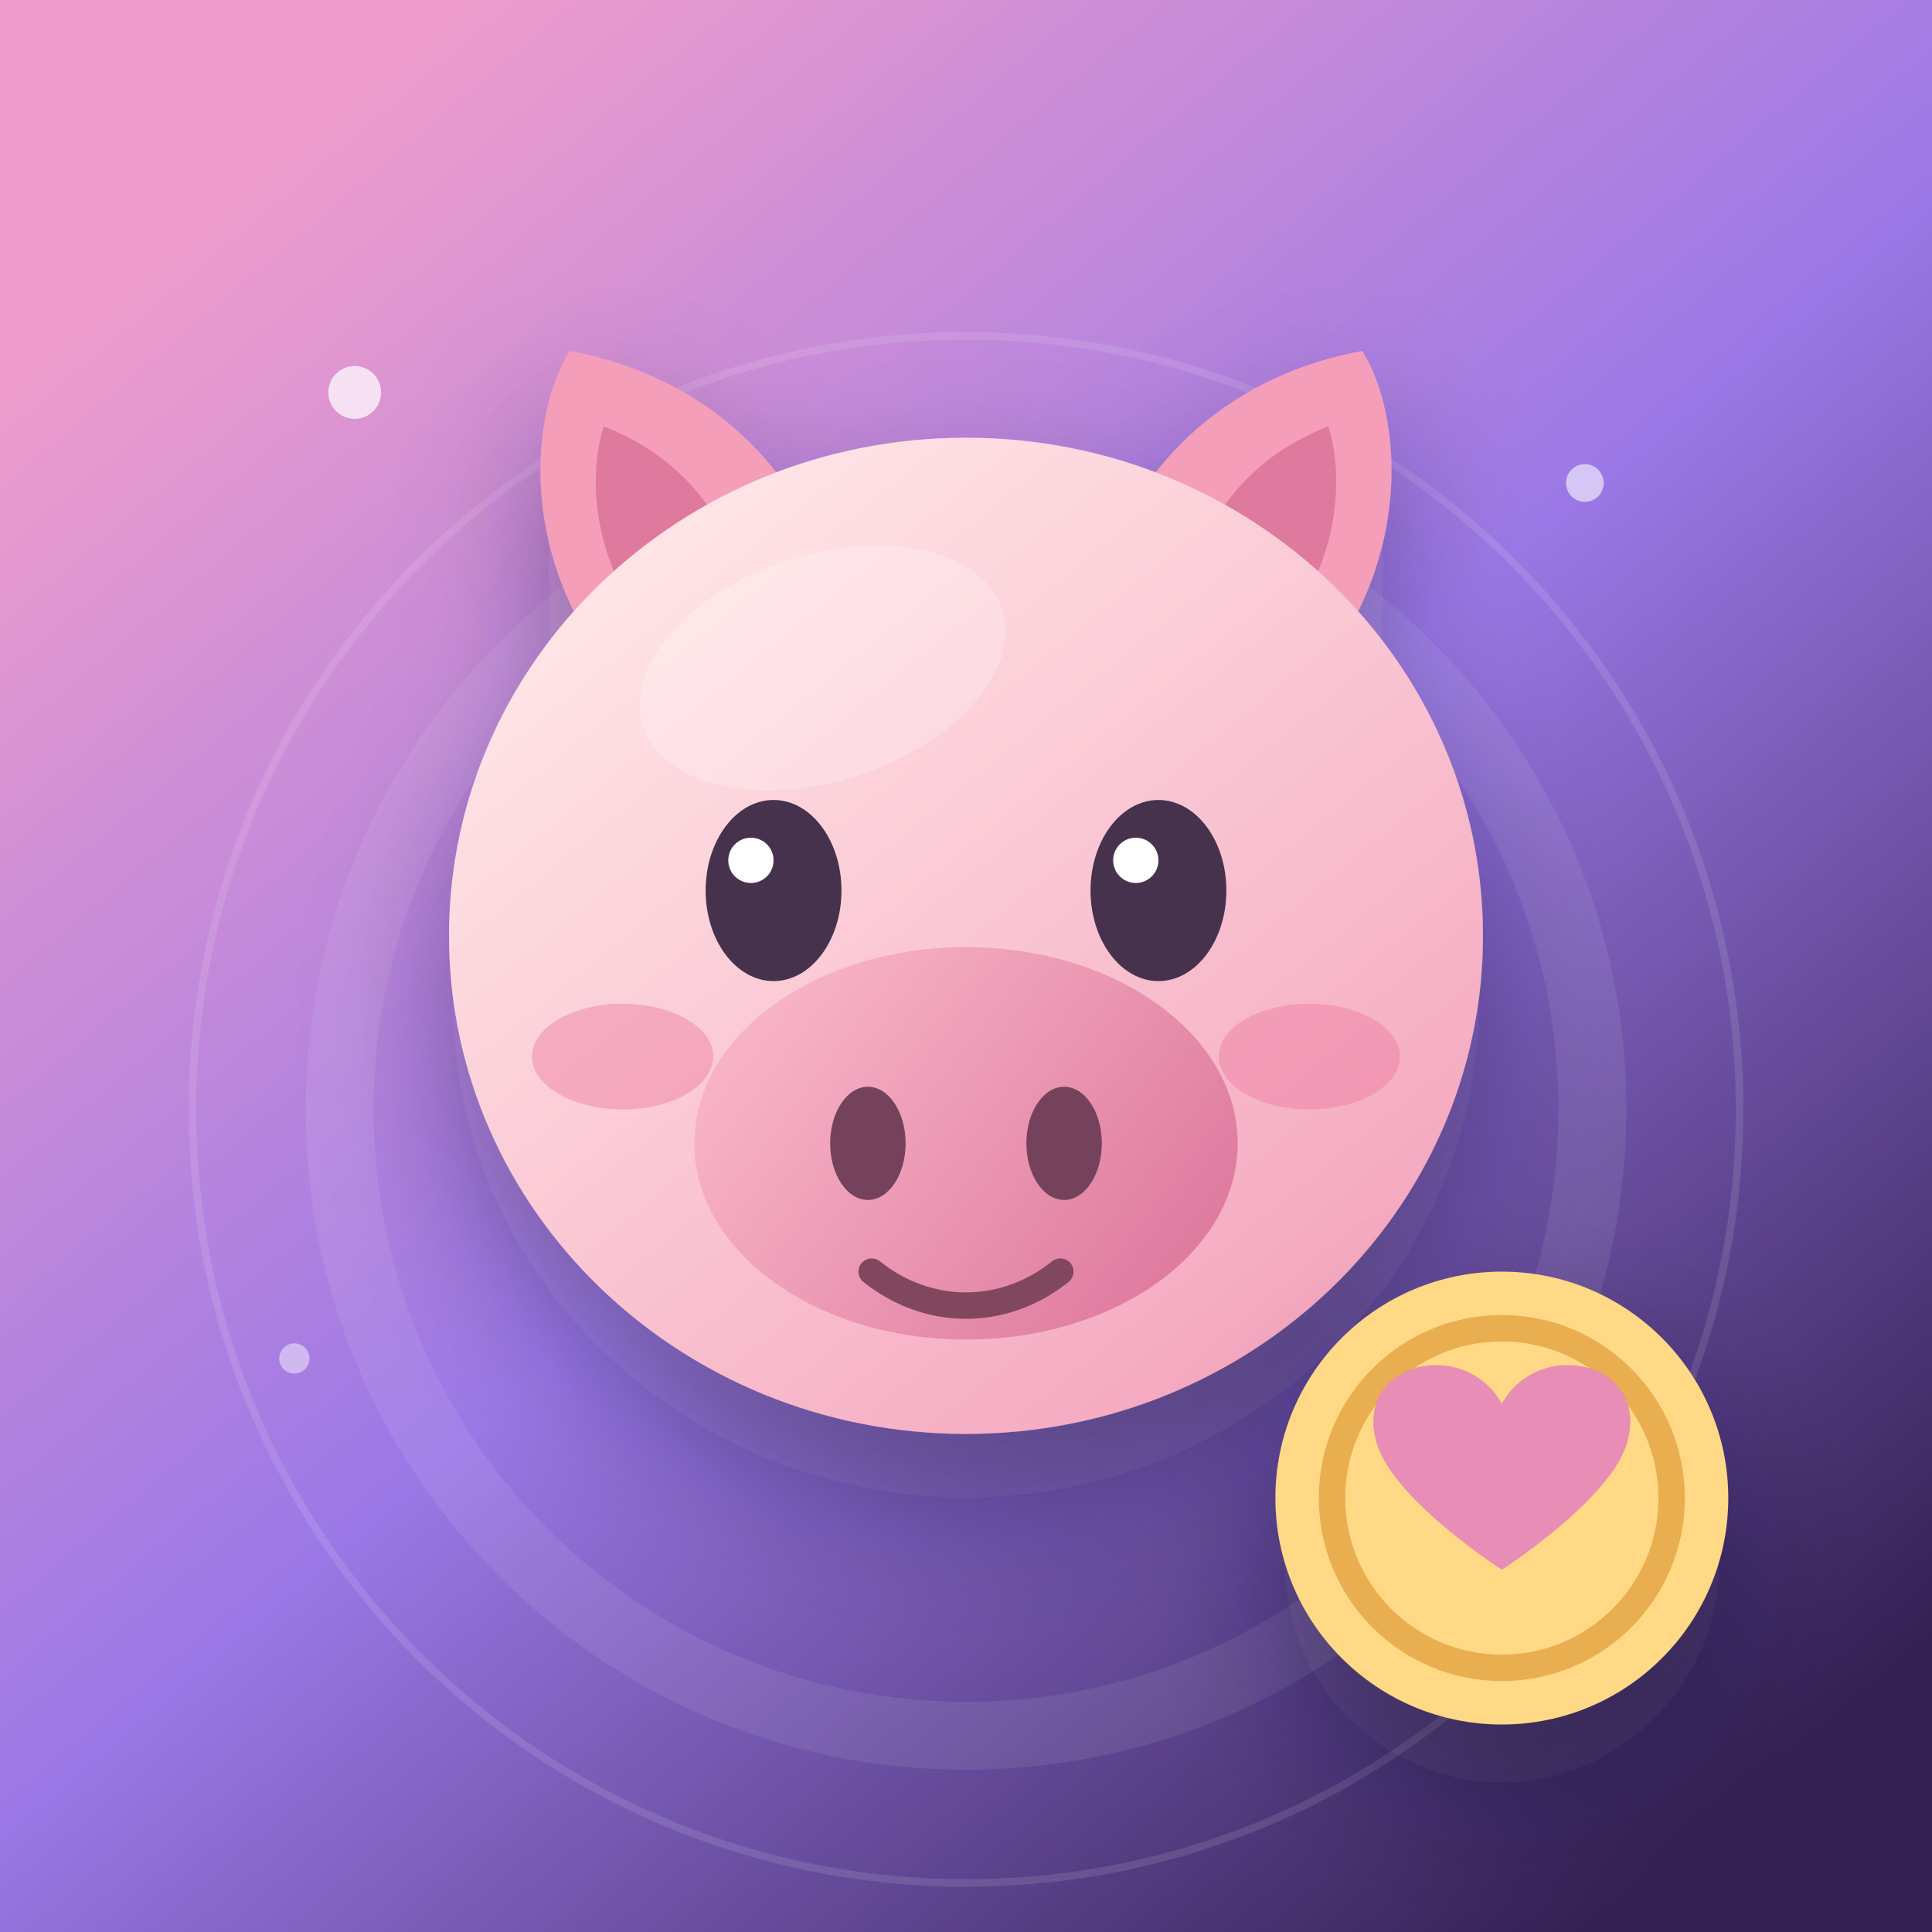
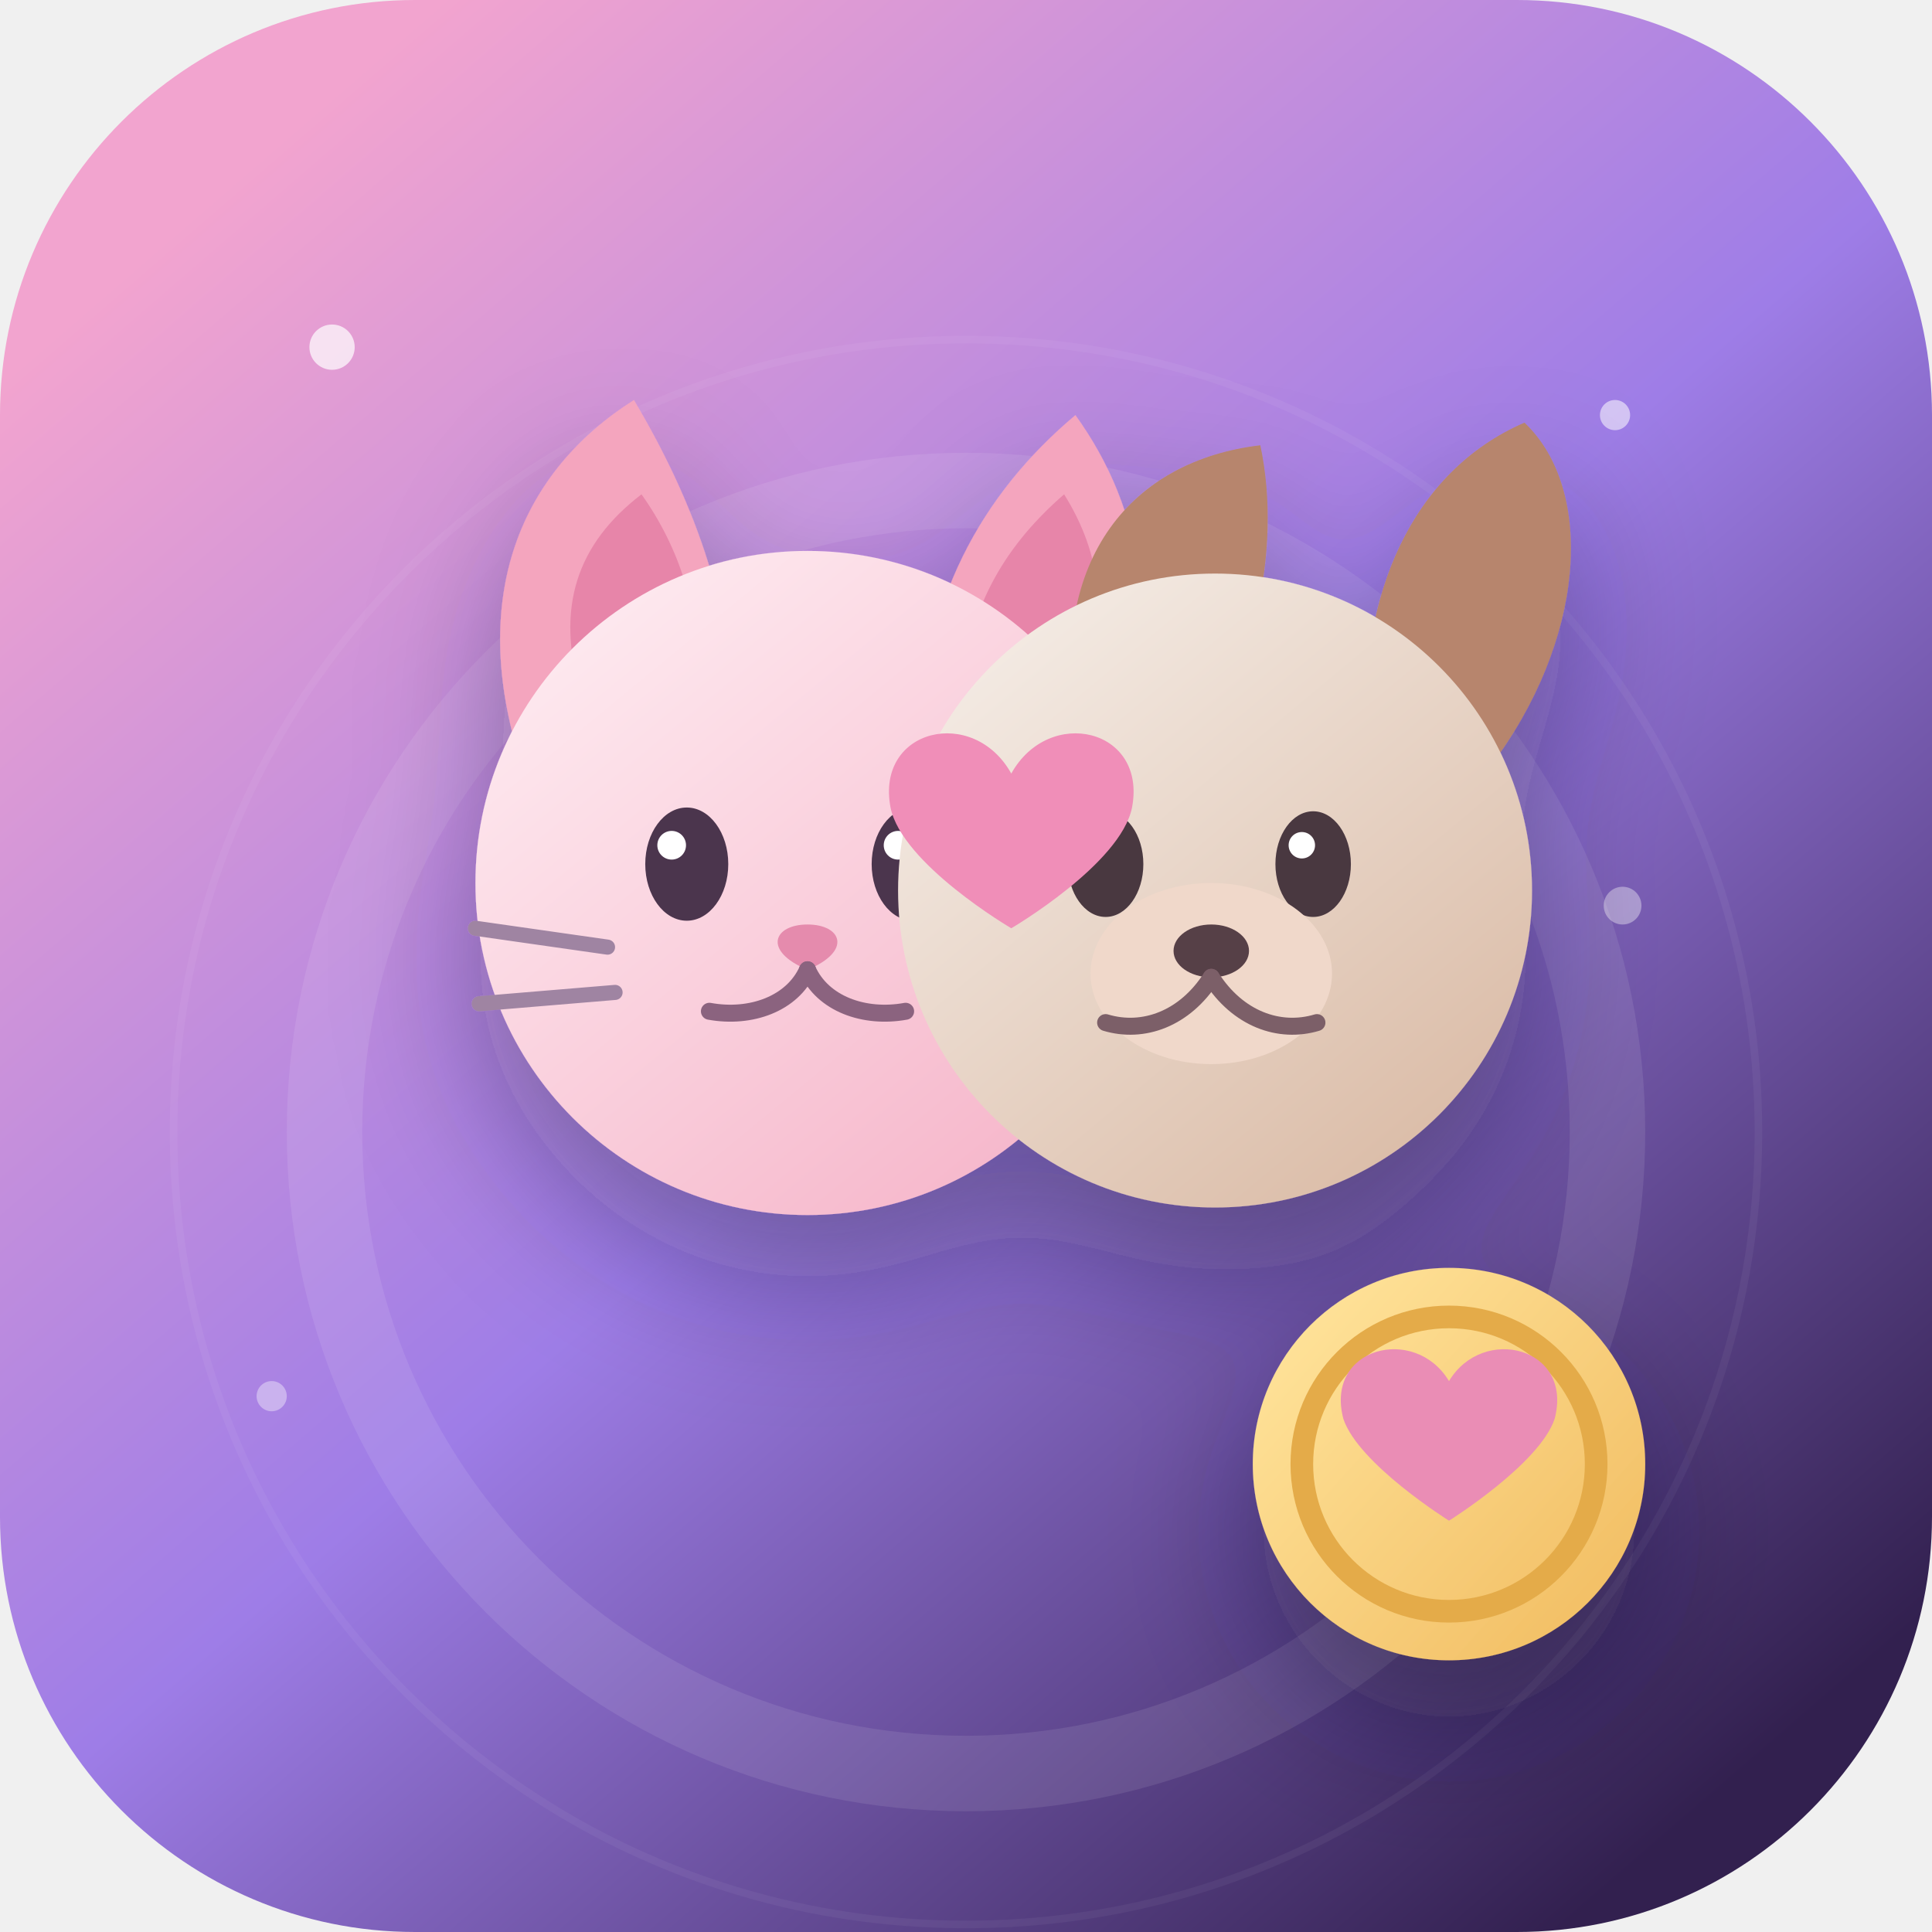
<svg xmlns="http://www.w3.org/2000/svg" viewBox="0 0 512 512">
  <defs>
-     <linearGradient id="background" x1="70" y1="40" x2="450" y2="490" gradientUnits="userSpaceOnUse">
-       <stop offset="0" stop-color="#ef9dcc" />
-       <stop offset="0.5" stop-color="#9b78e6" />
-       <stop offset="1" stop-color="#332052" />
+     <linearGradient id="bg" x1="70" y1="40" x2="450" y2="480" gradientUnits="userSpaceOnUse">
+       <stop offset="0" stop-color="#f2a4cf" />
+       <stop offset="0.5" stop-color="#9e7de7" />
+       <stop offset="1" stop-color="#32204f" />
    </linearGradient>
-     <linearGradient id="face" x1="170" y1="150" x2="350" y2="370" gradientUnits="userSpaceOnUse">
-       <stop offset="0" stop-color="#ffe4e6" />
-       <stop offset="1" stop-color="#f4a4bd" />
+     <linearGradient id="coin" x1="330" y1="360" x2="430" y2="450" gradientUnits="userSpaceOnUse">
+       <stop offset="0" stop-color="#ffe39a" />
+       <stop offset="1" stop-color="#f0b95c" />
    </linearGradient>
-     <linearGradient id="snout" x1="205" y1="270" x2="310" y2="350" gradientUnits="userSpaceOnUse">
-       <stop offset="0" stop-color="#f7b2c6" />
-       <stop offset="1" stop-color="#de789d" />
+     <linearGradient id="catFace" x1="120" y1="150" x2="260" y2="320" gradientUnits="userSpaceOnUse">
+       <stop offset="0" stop-color="#fff1f5" />
+       <stop offset="1" stop-color="#f6b7cb" />
+     </linearGradient>
+     <linearGradient id="dogFace" x1="245" y1="150" x2="395" y2="330" gradientUnits="userSpaceOnUse">
+       <stop offset="0" stop-color="#f7f1ec" />
+       <stop offset="1" stop-color="#d7b59e" />
    </linearGradient>
    <filter id="shadow" x="-30%" y="-30%" width="160%" height="170%">
-       <feDropShadow dx="0" dy="18" stdDeviation="18" flood-color="#211332" flood-opacity="0.34" />
+       <feDropShadow dx="0" dy="18" stdDeviation="18" flood-color="#201332" flood-opacity="0.34" />
    </filter>
  </defs>
-   <rect width="512" height="512" fill="url(#background)" />
-   <circle cx="256" cy="294" r="205" fill="none" stroke="#ffffff" stroke-opacity="0.11" stroke-width="2" />
-   <circle cx="256" cy="294" r="166" fill="none" stroke="#ffffff" stroke-opacity="0.08" stroke-width="18" />
-   <circle cx="94" cy="104" r="7" fill="#ffffff" fill-opacity="0.72" />
-   <circle cx="420" cy="128" r="5" fill="#ffffff" fill-opacity="0.58" />
-   <circle cx="78" cy="360" r="4" fill="#ffffff" fill-opacity="0.46" />
+   <rect width="512" height="512" rx="110" fill="url(#bg)" />
+   <circle cx="256" cy="300" r="170" fill="none" stroke="#ffffff" stroke-opacity="0.09" stroke-width="20" />
+   <circle cx="256" cy="300" r="210" fill="none" stroke="#ffffff" stroke-opacity="0.05" stroke-width="2" />
+   <circle cx="88" cy="92" r="6" fill="#ffffff" fill-opacity="0.7" />
+   <circle cx="428" cy="110" r="4" fill="#ffffff" fill-opacity="0.55" />
+   <circle cx="430" cy="240" r="5" fill="#ffffff" fill-opacity="0.38" />
+   <circle cx="72" cy="370" r="4" fill="#ffffff" fill-opacity="0.38" />
  <g filter="url(#shadow)">
-     <path d="M174 190          C137 158 139 112 151 93          C184 99 211 121 220 154          Z" fill="#f49eba" />
-     <path d="M338 190          C375 158 373 112 361 93          C328 99 301 121 292 154          Z" fill="#f49eba" />
-     <path d="M170 165          C155 143 157 122 160 113          C178 120 190 133 196 151          Z" fill="#d96e96" opacity="0.78" />
-     <path d="M342 165          C357 143 355 122 352 113          C334 120 322 133 316 151          Z" fill="#d96e96" opacity="0.78" />
-     <ellipse cx="256" cy="248" rx="137" ry="132" fill="url(#face)" />
-     <ellipse cx="218" cy="177" rx="50" ry="30" fill="#ffffff" fill-opacity="0.22" transform="rotate(-18 218 177)" />
-     <ellipse cx="205" cy="236" rx="18" ry="24" fill="#47334d" />
-     <ellipse cx="307" cy="236" rx="18" ry="24" fill="#47334d" />
-     <circle cx="199" cy="228" r="6" fill="#ffffff" />
-     <circle cx="301" cy="228" r="6" fill="#ffffff" />
-     <ellipse cx="165" cy="280" rx="24" ry="14" fill="#ec79a2" opacity="0.44" />
-     <ellipse cx="347" cy="280" rx="24" ry="14" fill="#ec79a2" opacity="0.44" />
-     <ellipse cx="256" cy="303" rx="72" ry="52" fill="url(#snout)" />
-     <ellipse cx="230" cy="303" rx="10" ry="15" fill="#75425c" />
-     <ellipse cx="282" cy="303" rx="10" ry="15" fill="#75425c" />
-     <path d="M231 337          C246 349 266 349 281 337" fill="none" stroke="#81465f" stroke-width="7" stroke-linecap="round" />
-   </g>
-   <g filter="url(#shadow)">
-     <circle cx="398" cy="397" r="60" fill="#ffd986" />
-     <circle cx="398" cy="397" r="45" fill="none" stroke="#e9ae4f" stroke-width="7" />
-     <path d="M398 372          C388 354 358 361 365 383          C370 398 398 416 398 416          C398 416 426 398 431 383          C438 361 408 354 398 372Z" fill="#e88db5" />
+     <path d="M138 202          C124 158 138 125 168 106          C184 133 196 164 194 198          Z" fill="#f4a5be" />
+     <path d="M244 197          C244 160 260 131 285 110          C303 135 309 167 294 206          Z" fill="#f4a5be" />
+     <path d="M154 184          C147 161 153 144 170 131          C180 145 186 163 184 179          Z" fill="#e47da4" opacity="0.8" />
+     <path d="M255 182          C257 160 267 144 282 131          C292 147 294 164 286 182          Z" fill="#e47da4" opacity="0.8" />
+     <circle cx="214" cy="234" r="88" fill="url(#catFace)" />
+     <ellipse cx="182" cy="229" rx="11" ry="15" fill="#4b344d" />
+     <ellipse cx="242" cy="229" rx="11" ry="15" fill="#4b344d" />
+     <circle cx="178" cy="224" r="3.8" fill="#ffffff" />
+     <circle cx="238" cy="224" r="3.8" fill="#ffffff" />
+     <path d="M214 245          C205 245 202 252 214 257          C226 252 223 245 214 245Z" fill="#e58bad" />
+     <path d="M214 257          C210 266 199 270 188 268" fill="none" stroke="#8b647f" stroke-width="4.5" stroke-linecap="round" />
+     <path d="M214 257          C218 266 229 270 240 268" fill="none" stroke="#8b647f" stroke-width="4.5" stroke-linecap="round" />
+     <path d="M161 251 L126 246" stroke="#9f84a2" stroke-width="4" stroke-linecap="round" />
+     <path d="M163 263 L127 266" stroke="#9f84a2" stroke-width="4" stroke-linecap="round" />
+     <path d="M267 251 L302 246" stroke="#9f84a2" stroke-width="4" stroke-linecap="round" />
+     <path d="M265 263 L301 266" stroke="#9f84a2" stroke-width="4" stroke-linecap="round" />
+     <path d="M285 192          C278 148 300 122 334 118          C340 146 332 181 313 208          Z" fill="#b7856d" />
+     <path d="M395 203          C420 170 423 130 404 112          C374 125 360 158 362 196          Z" fill="#b7856d" />
+     <circle cx="322" cy="236" r="84" fill="url(#dogFace)" />
+     <ellipse cx="293" cy="229" rx="10" ry="14" fill="#493740" />
+     <ellipse cx="348" cy="229" rx="10" ry="14" fill="#493740" />
+     <circle cx="290" cy="224" r="3.5" fill="#ffffff" />
+     <circle cx="345" cy="224" r="3.5" fill="#ffffff" />
+     <ellipse cx="321" cy="258" rx="32" ry="24" fill="#f0d8ca" />
+     <ellipse cx="321" cy="252" rx="10" ry="7" fill="#573f47" />
+     <path d="M321 259          C314 270 303 274 293 271" fill="none" stroke="#7b5e67" stroke-width="4.5" stroke-linecap="round" />
+     <path d="M321 259          C328 270 339 274 349 271" fill="none" stroke="#7b5e67" stroke-width="4.5" stroke-linecap="round" />
+     <path d="M268 205          C258 187 232 193 236 214          C239 229 268 246 268 246          C268 246 297 229 300 214          C304 193 278 187 268 205Z" fill="#f08eb8" />
+     <circle cx="384" cy="388" r="52" fill="url(#coin)" />
+     <circle cx="384" cy="388" r="39" fill="none" stroke="#e4ab49" stroke-width="6" />
+     <path d="M384 366          C375 351 351 357 356 376          C360 388 384 403 384 403          C384 403 408 388 412 376          C417 357 393 351 384 366Z" fill="#ea8db5" />
  </g>
</svg>
